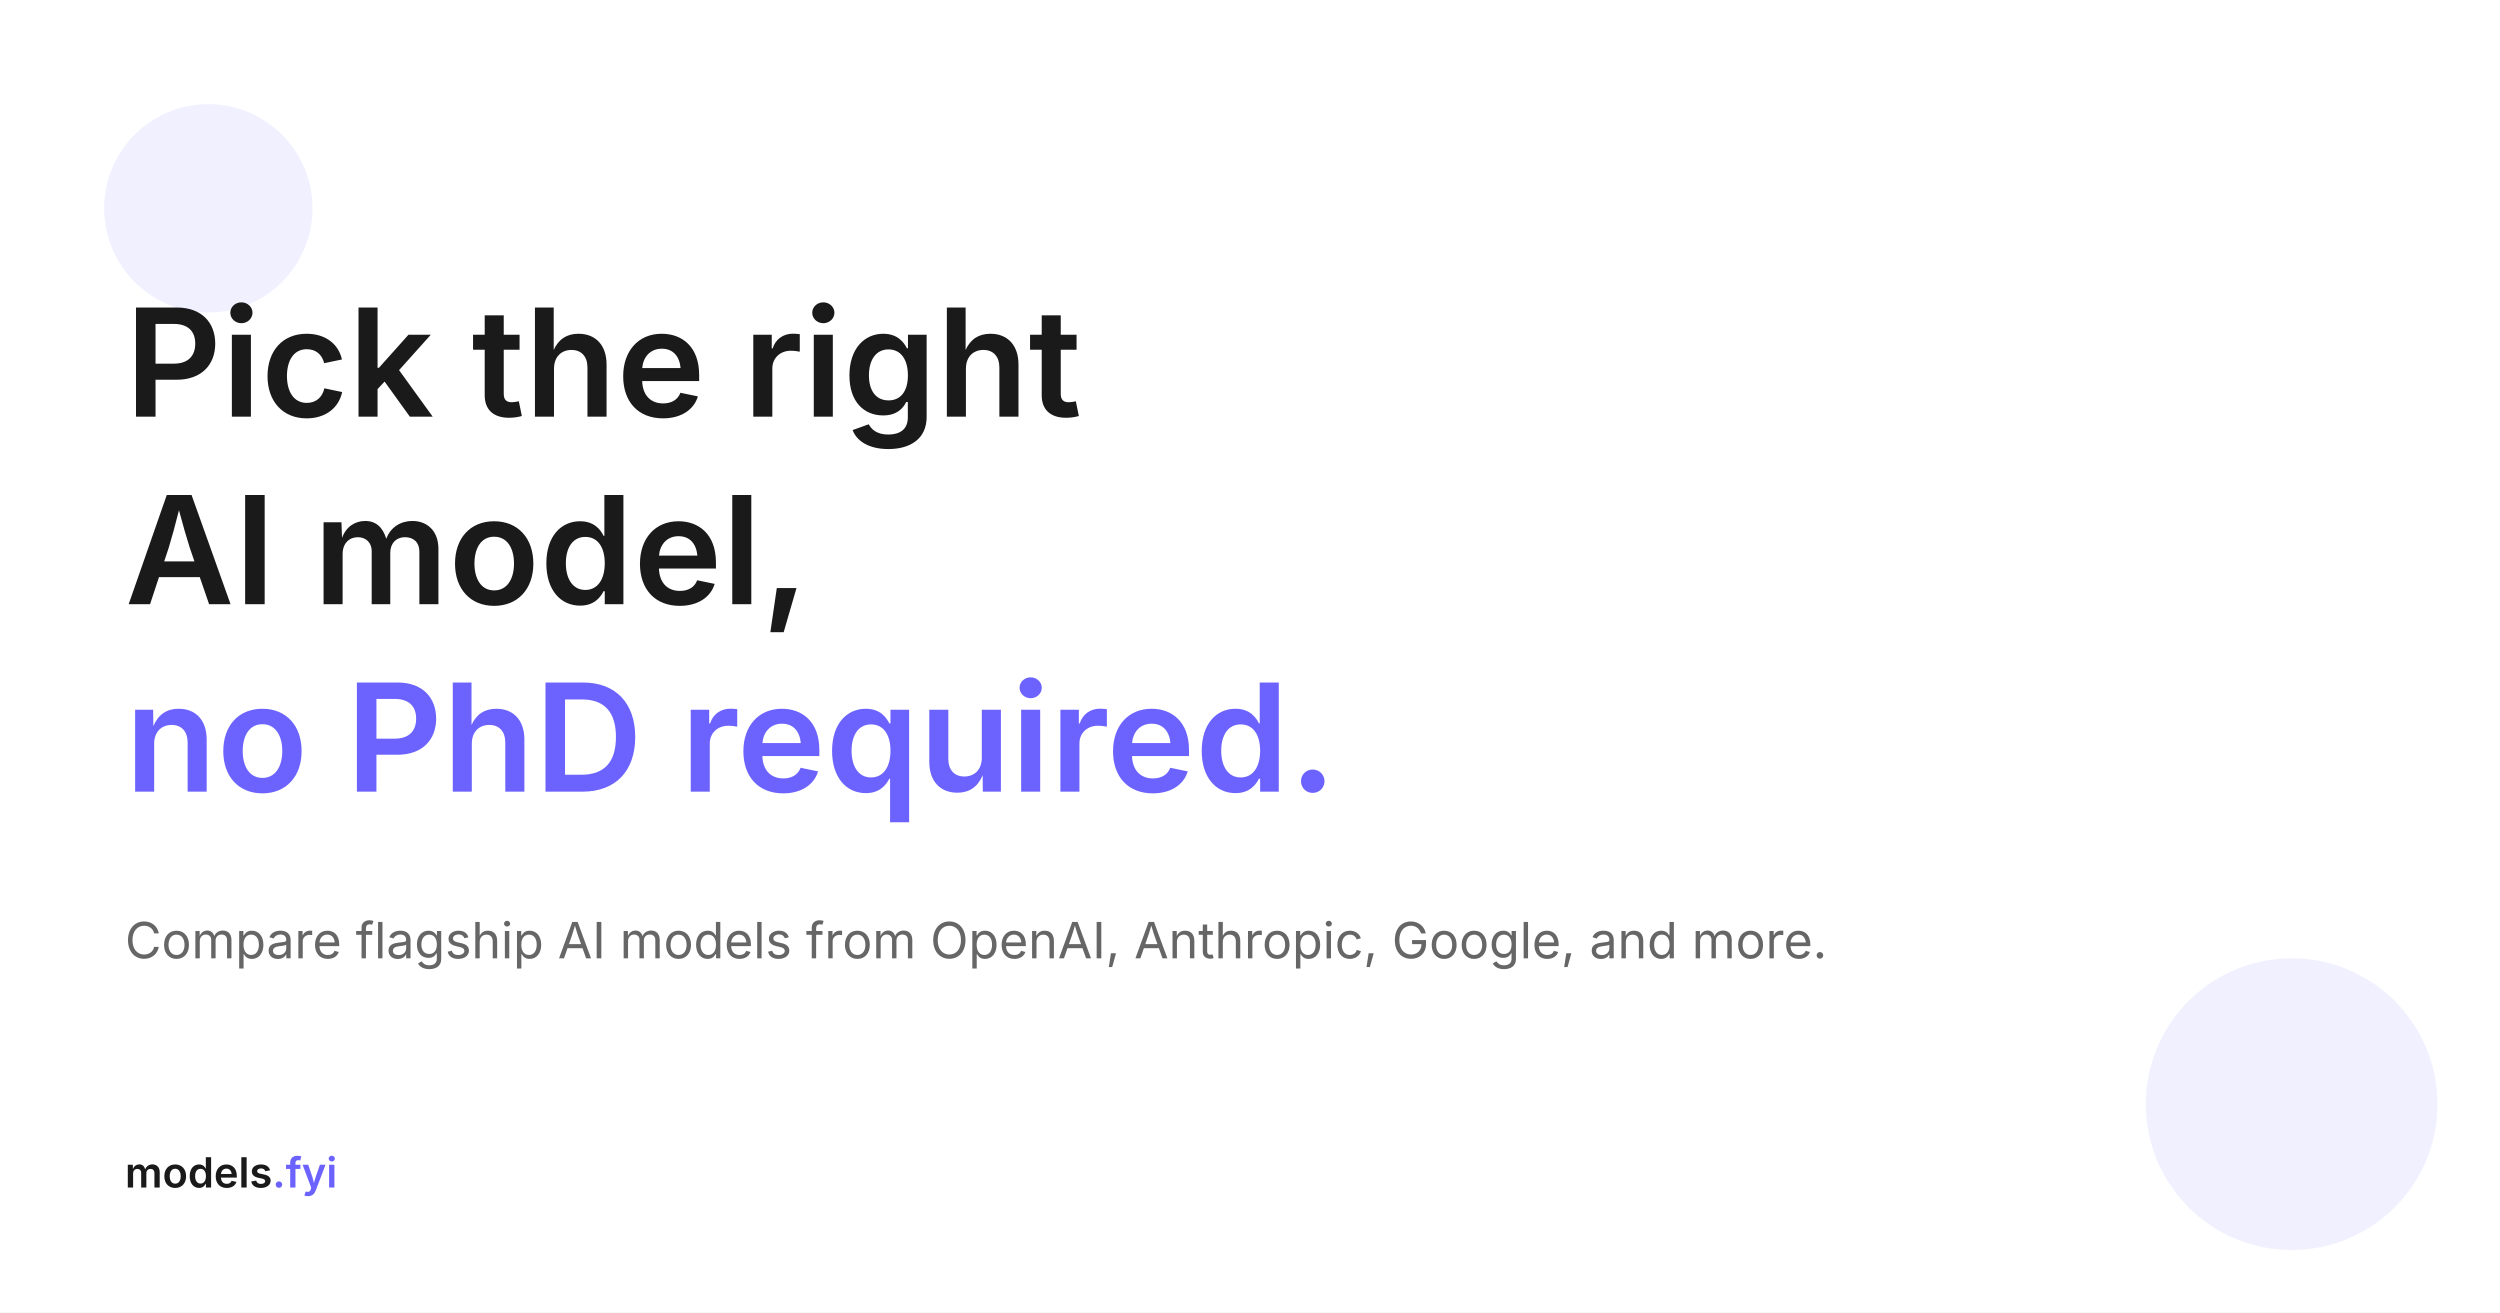
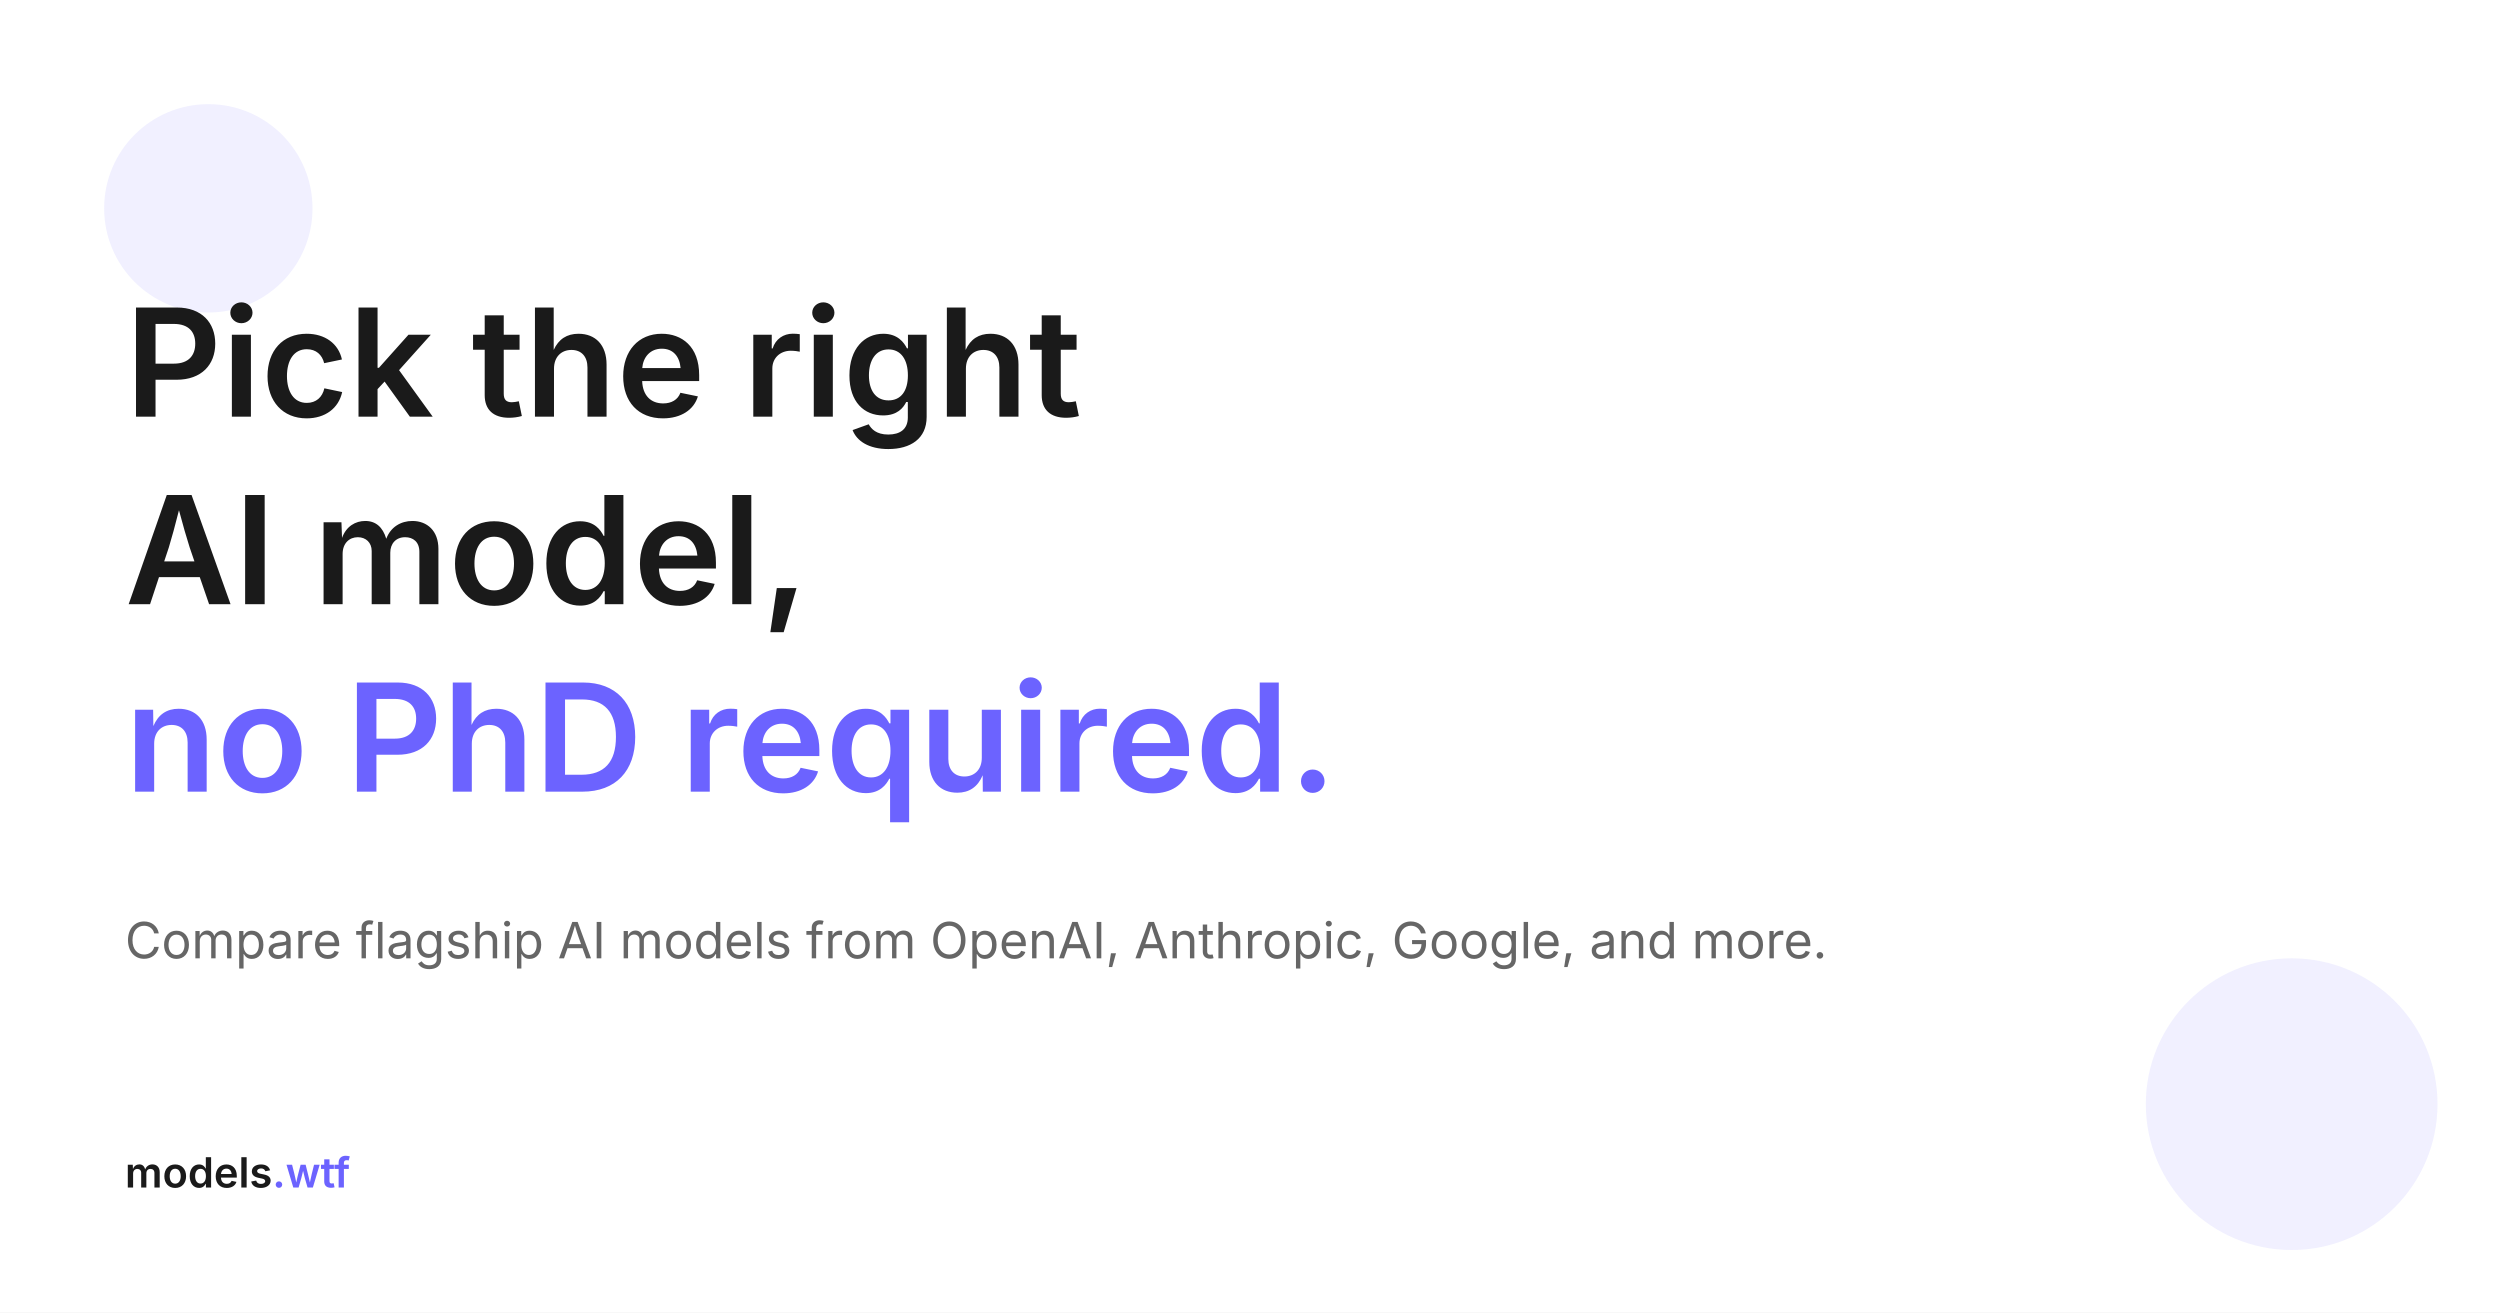
<svg xmlns="http://www.w3.org/2000/svg" width="1200" height="630" viewBox="0 0 1200 630">
  <rect width="1200" height="630" fill="#ffffff" />
  <circle cx="100" cy="100" r="50" fill="#6c63ff" opacity="0.1" />
  <circle cx="1100" cy="530" r="70" fill="#6c63ff" opacity="0.1" />
  <text x="60" y="200" font-family="system-ui, -apple-system, sans-serif" font-size="72" font-weight="600" fill="#1a1a1a">
    Pick the right
  </text>
  <text x="60" y="290" font-family="system-ui, -apple-system, sans-serif" font-size="72" font-weight="600" fill="#1a1a1a">
    AI model,
  </text>
  <text x="60" y="380" font-family="system-ui, -apple-system, sans-serif" font-size="72" font-weight="600" fill="#6c63ff">
    no PhD required.
  </text>
  <text x="60" y="460" font-family="system-ui, -apple-system, sans-serif" font-size="24" fill="#666666">
    Compare flagship AI models from OpenAI, Anthropic, Google, and more.
  </text>
  <text x="60" y="570" font-family="system-ui, -apple-system, sans-serif" font-size="20" font-weight="600" fill="#1a1a1a">
-     models<tspan fill="#6c63ff">.fyi</tspan>
+     models<tspan fill="#6c63ff">.wtf</tspan>
  </text>
</svg>
